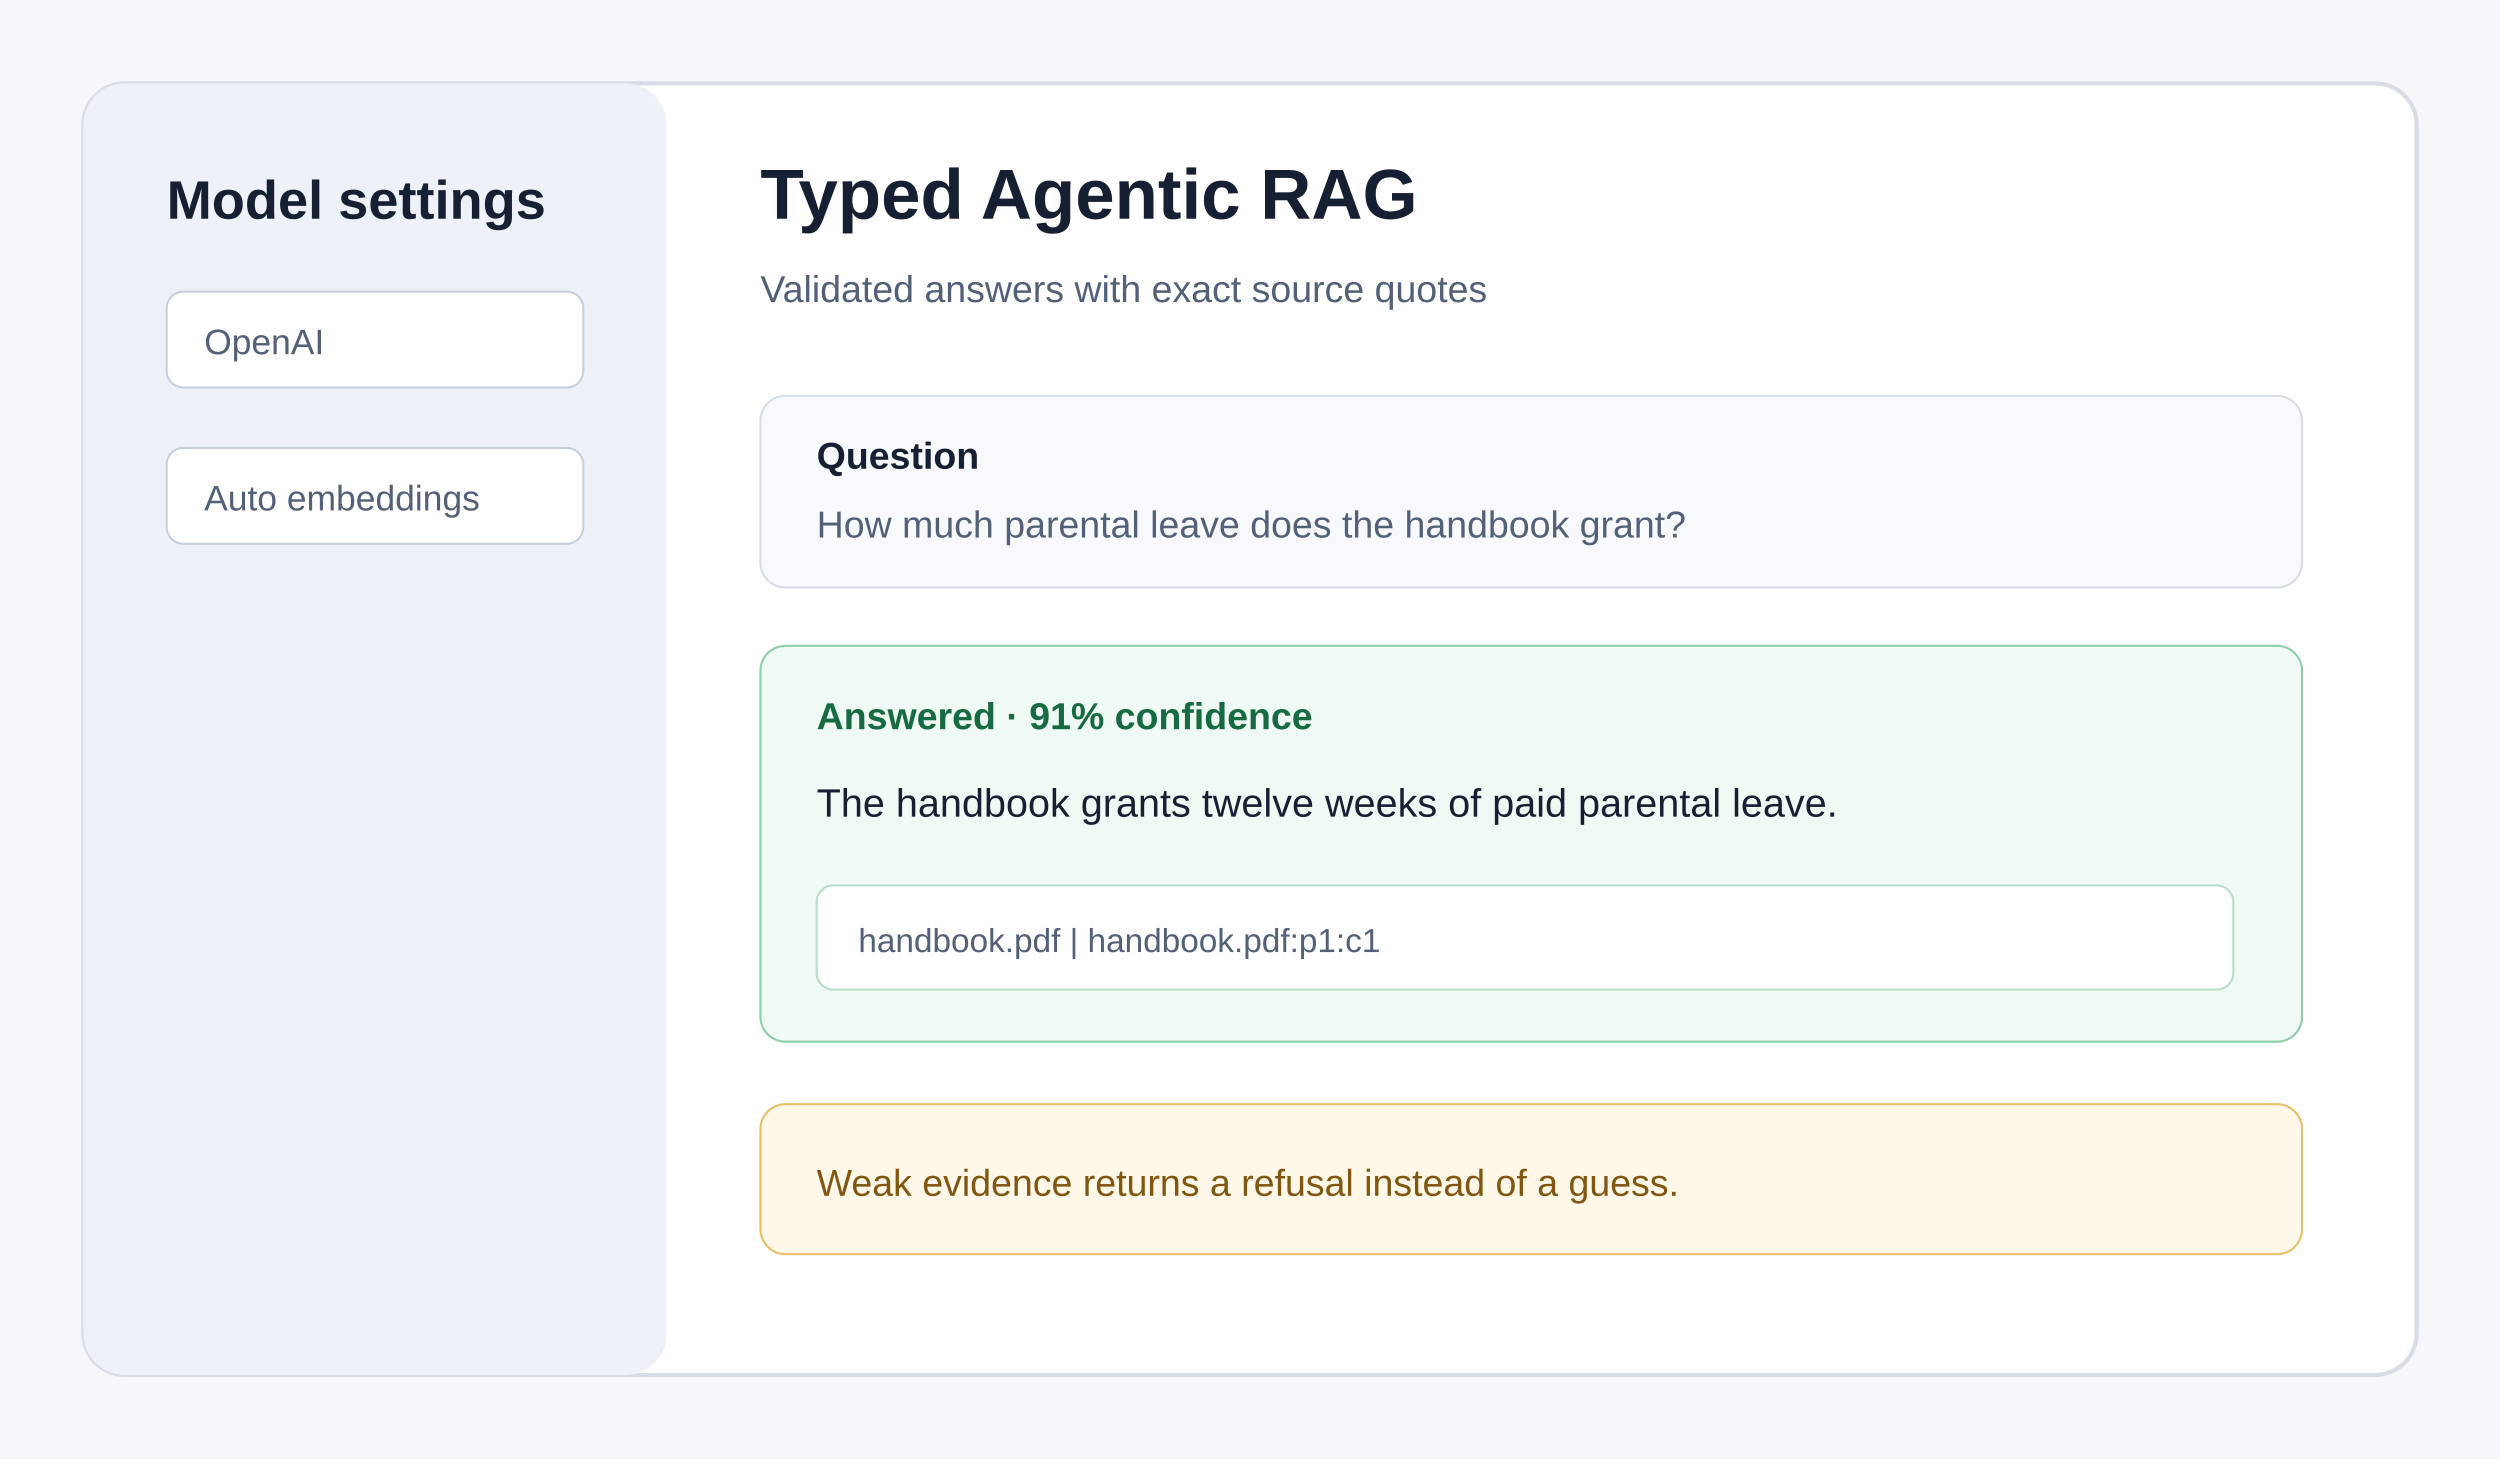
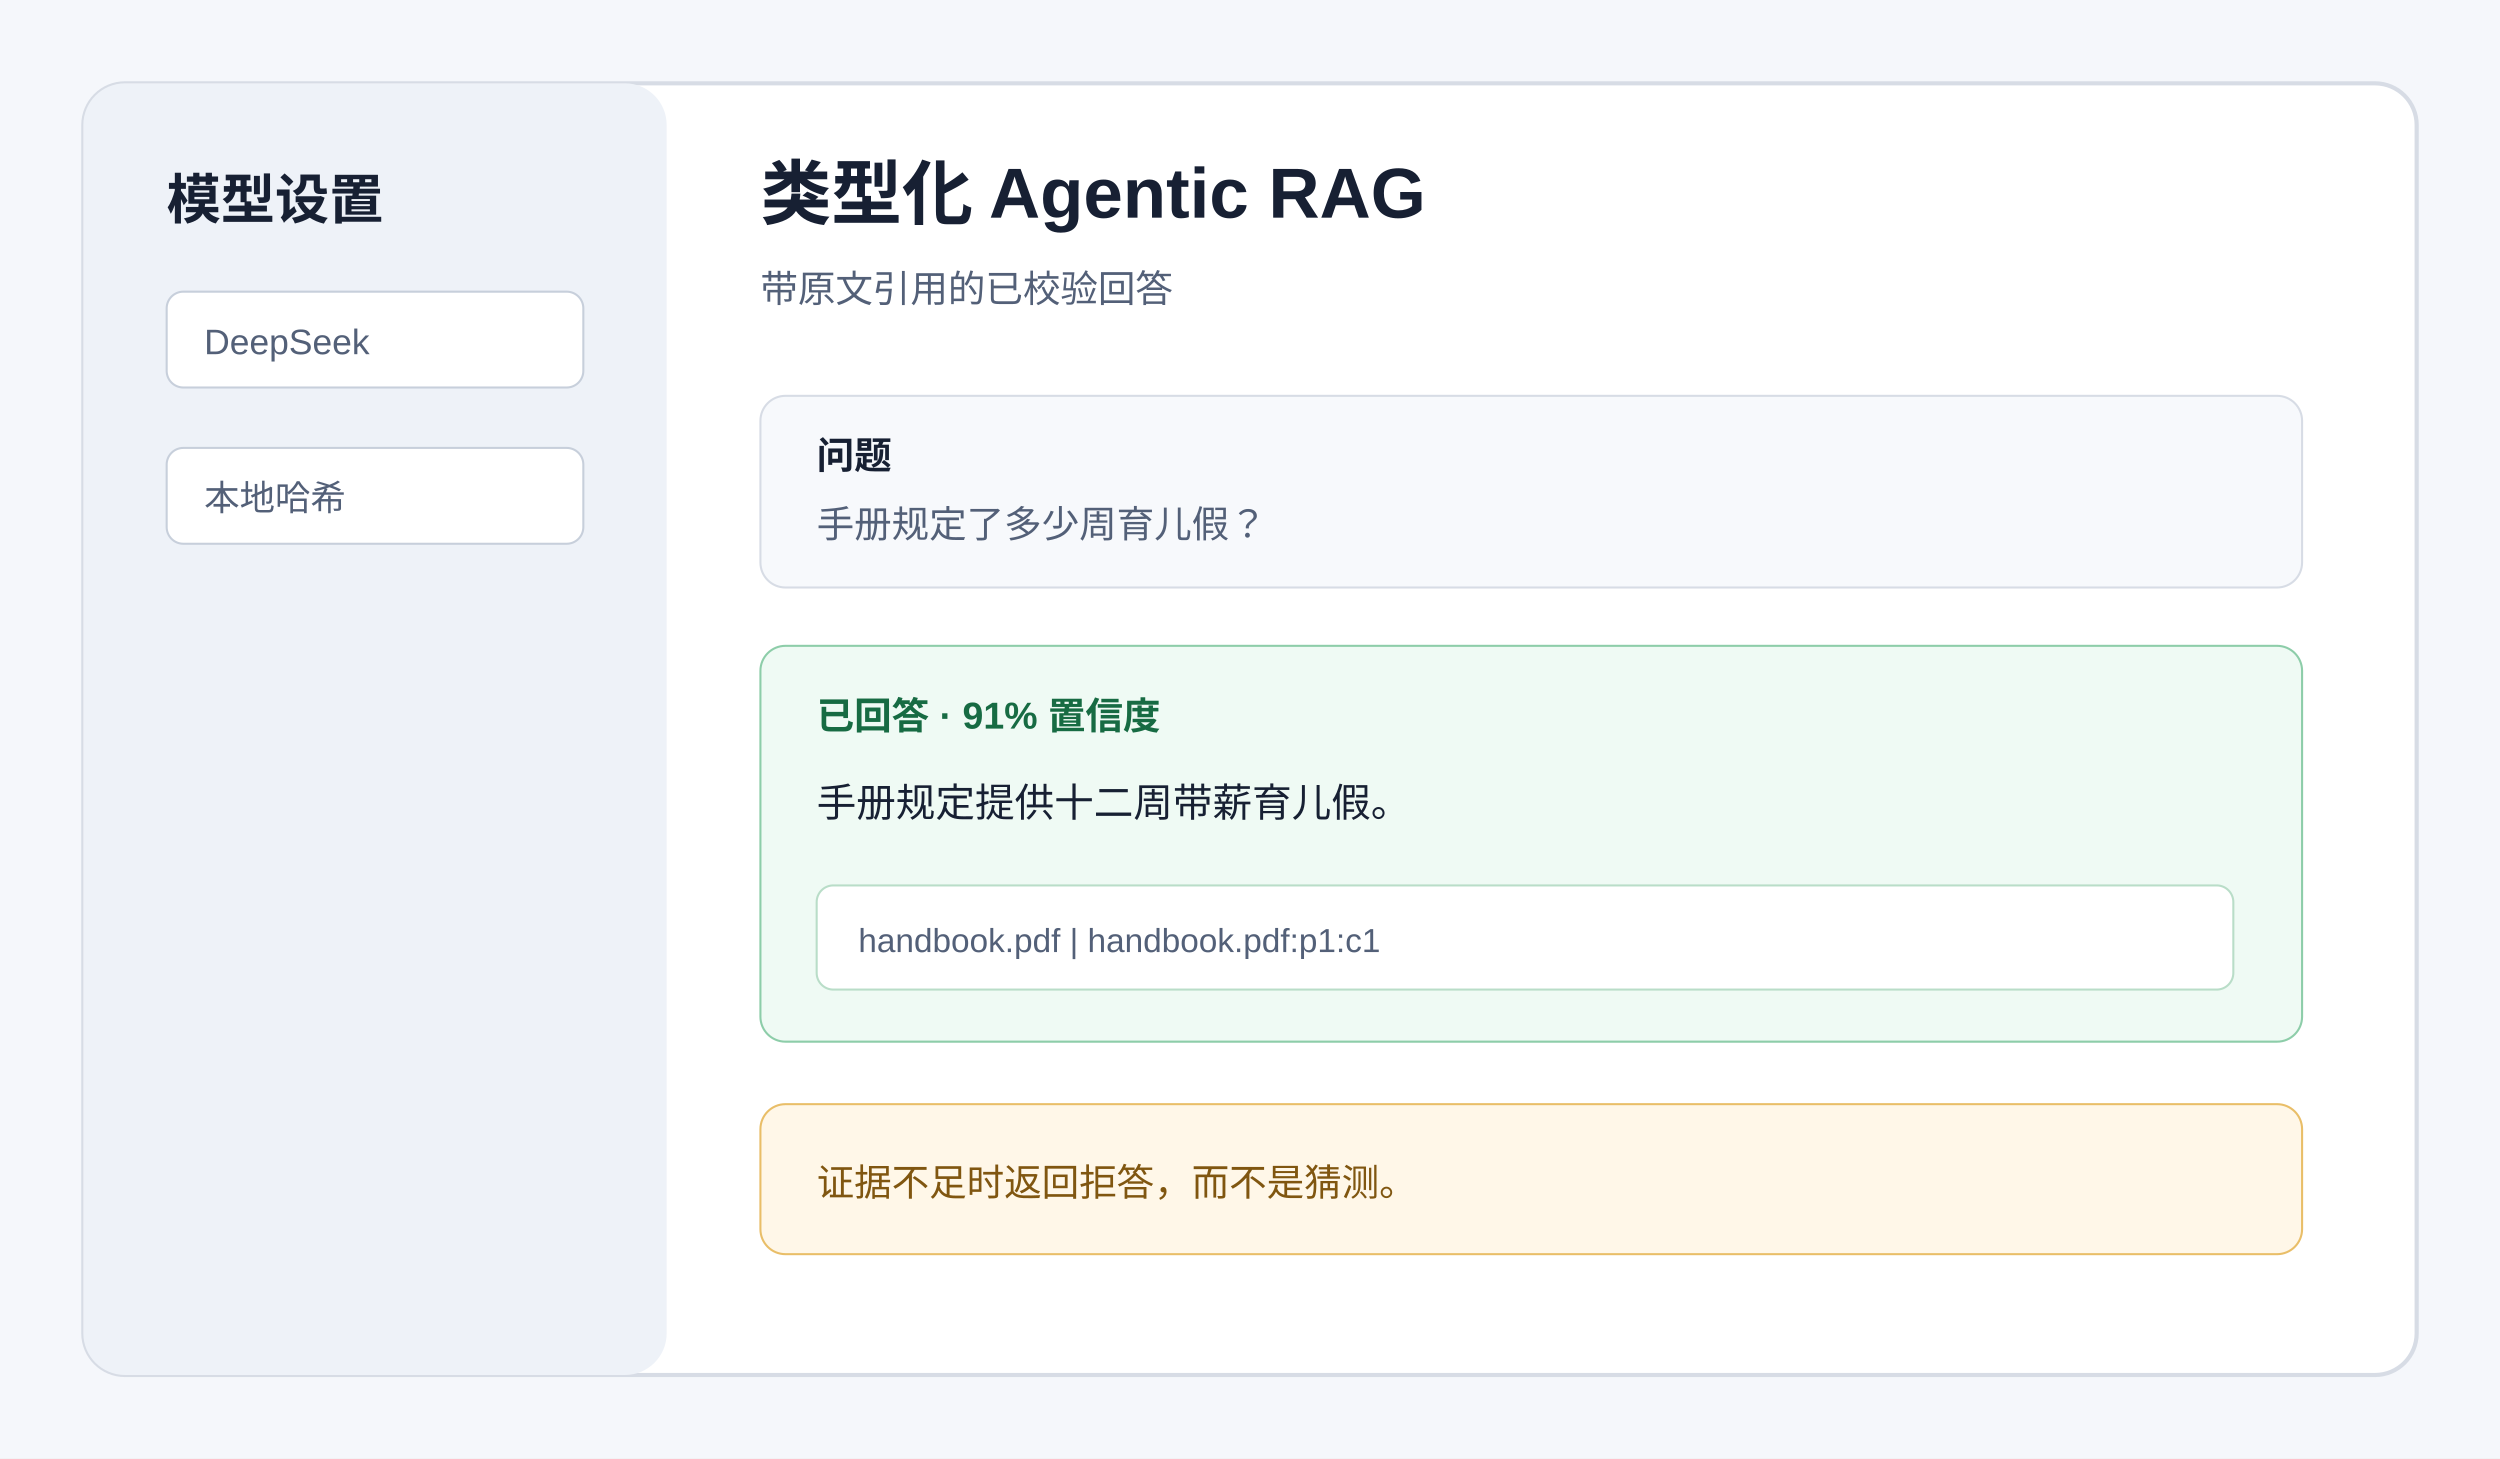
<svg xmlns="http://www.w3.org/2000/svg" width="1200" height="700" viewBox="0 0 1200 700" role="img" aria-labelledby="title description">
  <rect width="1200" height="700" fill="#f5f7fb" />
  <rect x="40" y="40" width="1120" height="620" rx="20" fill="#ffffff" stroke="#d7dce5" stroke-width="2" />
  <rect x="40" y="40" width="280" height="620" rx="20" fill="#eef2f8" />
-   <text x="80" y="105" fill="#172033" font-family="Arial, sans-serif" font-size="26" font-weight="700">Model settings</text>
+   <text x="80" y="105" fill="#172033" font-family="Arial, sans-serif" font-size="26" font-weight="700">模型设置</text>
  <rect x="80" y="140" width="200" height="46" rx="8" fill="#ffffff" stroke="#c7cfdb" />
-   <text x="98" y="170" fill="#536078" font-family="Arial, sans-serif" font-size="17">OpenAI</text>
+   <text x="98" y="170" fill="#536078" font-family="Arial, sans-serif" font-size="17">DeepSeek</text>
  <rect x="80" y="215" width="200" height="46" rx="8" fill="#ffffff" stroke="#c7cfdb" />
-   <text x="98" y="245" fill="#536078" font-family="Arial, sans-serif" font-size="17">Auto embeddings</text>
-   <text x="365" y="105" fill="#172033" font-family="Arial, sans-serif" font-size="34" font-weight="700">Typed Agentic RAG</text>
-   <text x="365" y="145" fill="#536078" font-family="Arial, sans-serif" font-size="18">Validated answers with exact source quotes</text>
+   <text x="98" y="245" fill="#536078" font-family="Arial, sans-serif" font-size="17">本地哈希</text>
+   <text x="365" y="105" fill="#172033" font-family="Arial, sans-serif" font-size="34" font-weight="700">类型化 Agentic RAG</text>
+   <text x="365" y="145" fill="#536078" font-family="Arial, sans-serif" font-size="18">带原文引用的已校验回答</text>
  <rect x="365" y="190" width="740" height="92" rx="12" fill="#f7f9fc" stroke="#d7dce5" />
-   <text x="392" y="225" fill="#172033" font-family="Arial, sans-serif" font-size="18" font-weight="700">Question</text>
-   <text x="392" y="258" fill="#536078" font-family="Arial, sans-serif" font-size="18">How much parental leave does the handbook grant?</text>
+   <text x="392" y="225" fill="#172033" font-family="Arial, sans-serif" font-size="18" font-weight="700">问题</text>
+   <text x="392" y="258" fill="#536078" font-family="Arial, sans-serif" font-size="18">手册规定了多少周育儿假？</text>
  <rect x="365" y="310" width="740" height="190" rx="12" fill="#effaf4" stroke="#8dcda9" />
-   <text x="392" y="350" fill="#176b43" font-family="Arial, sans-serif" font-size="18" font-weight="700">Answered · 91% confidence</text>
-   <text x="392" y="392" fill="#172033" font-family="Arial, sans-serif" font-size="19">The handbook grants twelve weeks of paid parental leave.</text>
+   <text x="392" y="350" fill="#176b43" font-family="Arial, sans-serif" font-size="18" font-weight="700">已回答 · 91% 置信度</text>
+   <text x="392" y="392" fill="#172033" font-family="Arial, sans-serif" font-size="19">手册规定提供十二周带薪育儿假。</text>
  <rect x="392" y="425" width="680" height="50" rx="8" fill="#ffffff" stroke="#b9ddc8" />
  <text x="412" y="457" fill="#536078" font-family="Arial, sans-serif" font-size="16">handbook.pdf | handbook.pdf:p1:c1</text>
  <rect x="365" y="530" width="740" height="72" rx="12" fill="#fff7e8" stroke="#e9be68" />
-   <text x="392" y="574" fill="#805610" font-family="Arial, sans-serif" font-size="18">Weak evidence returns a refusal instead of a guess.</text>
+   <text x="392" y="574" fill="#805610" font-family="Arial, sans-serif" font-size="18">证据不足时返回拒答，而不是猜测。</text>
</svg>
